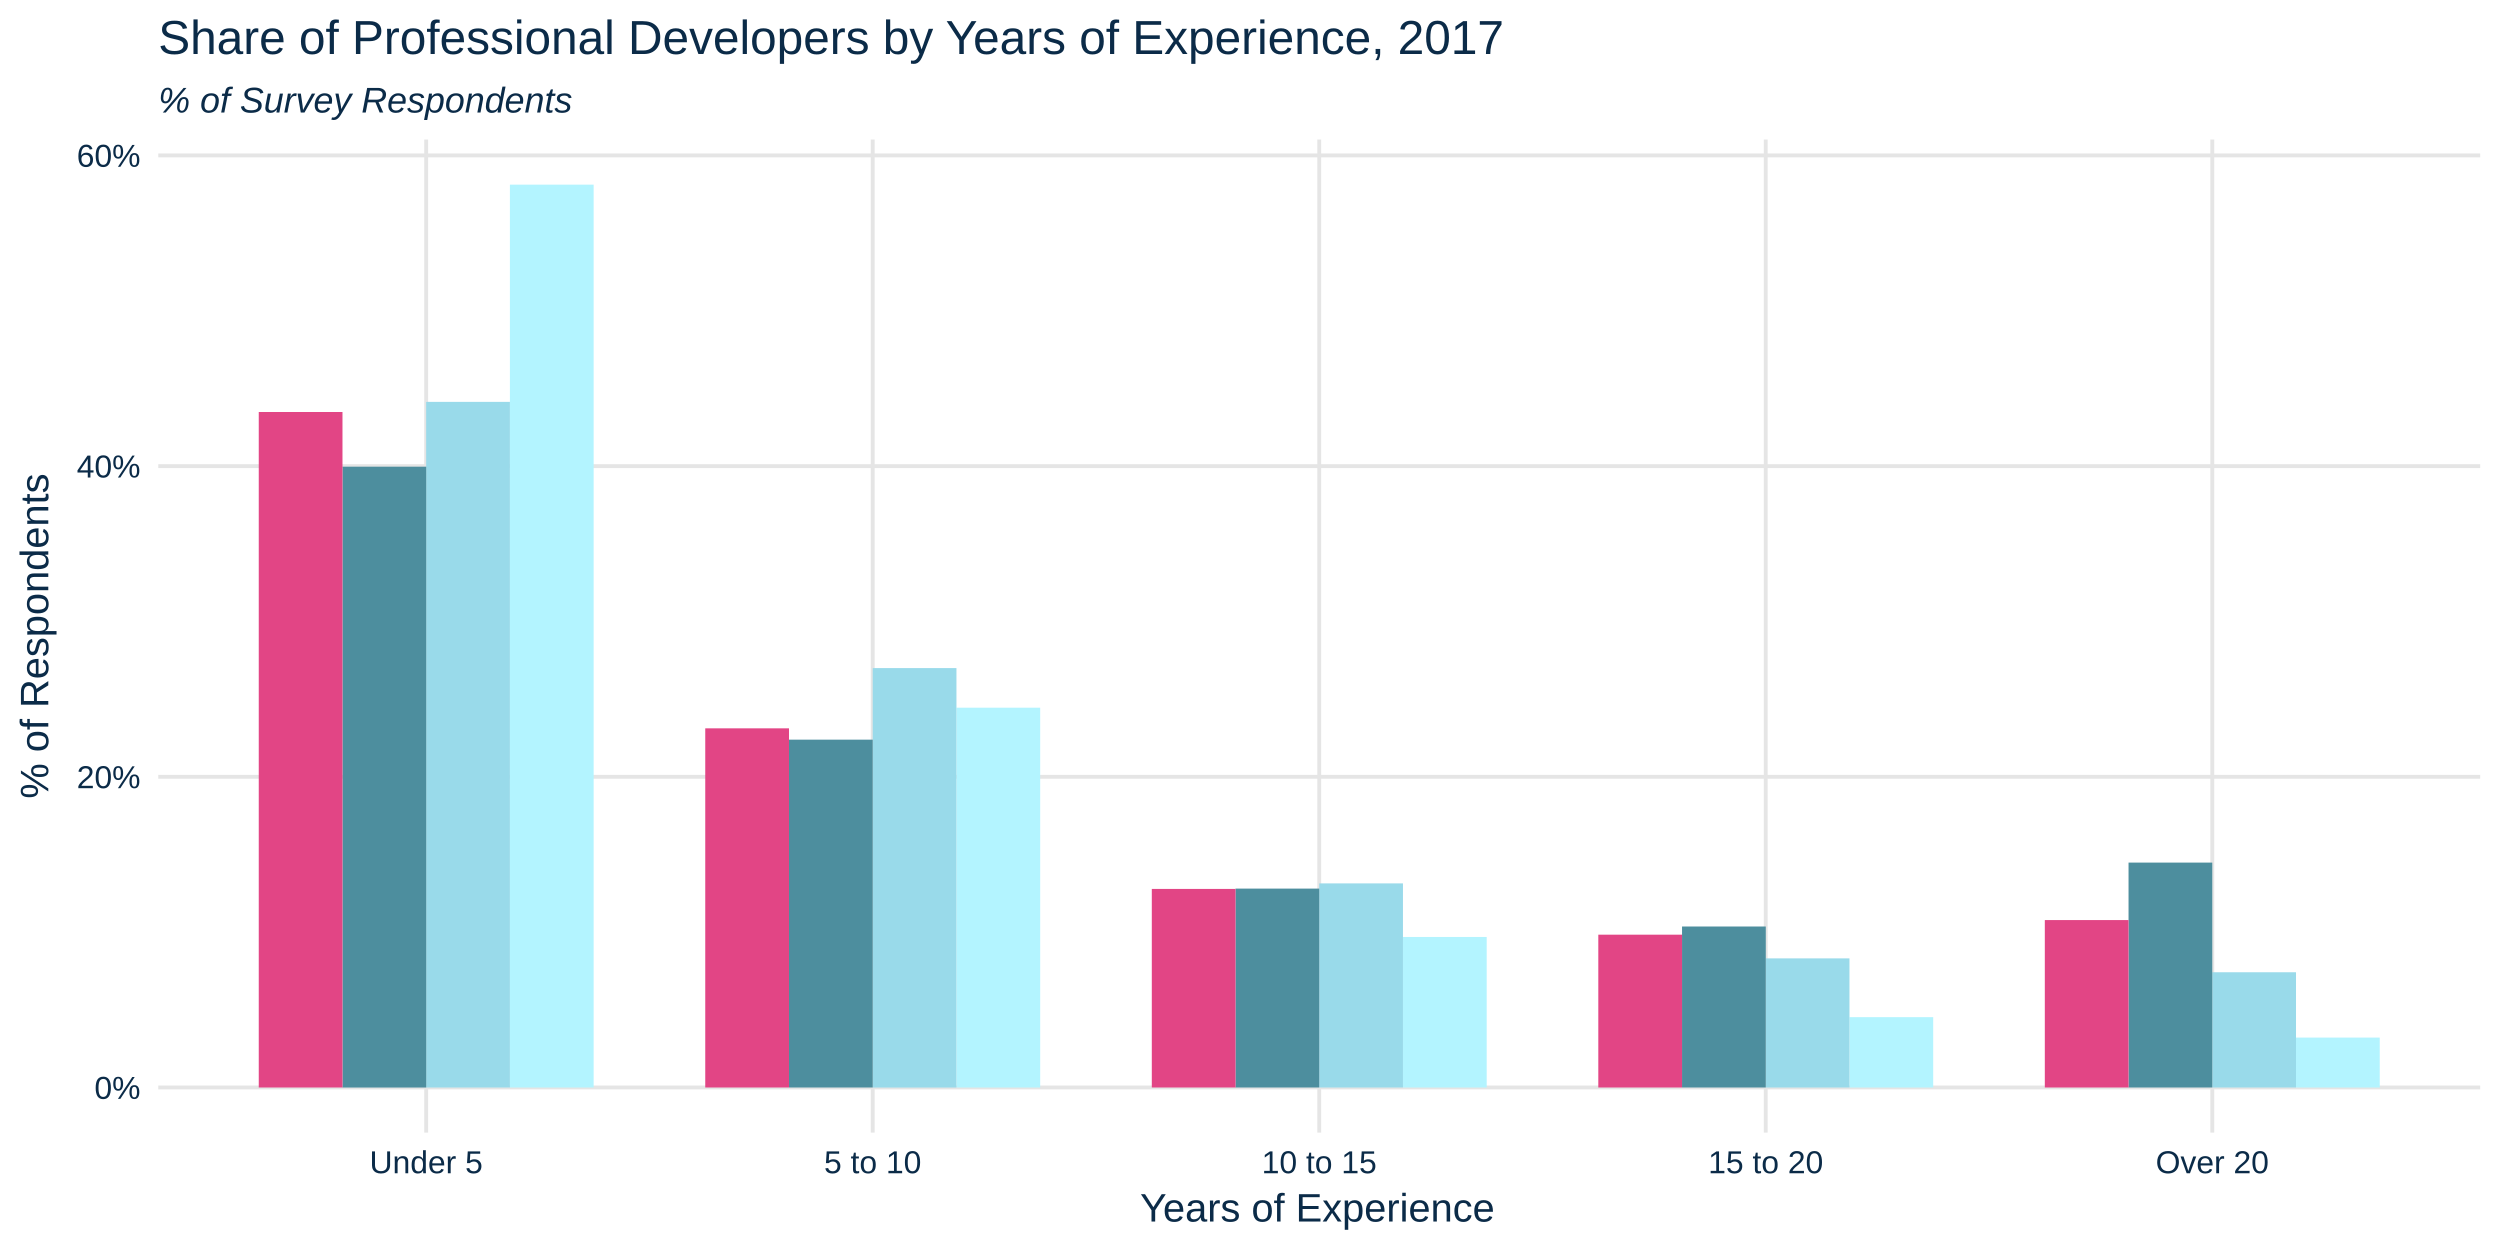
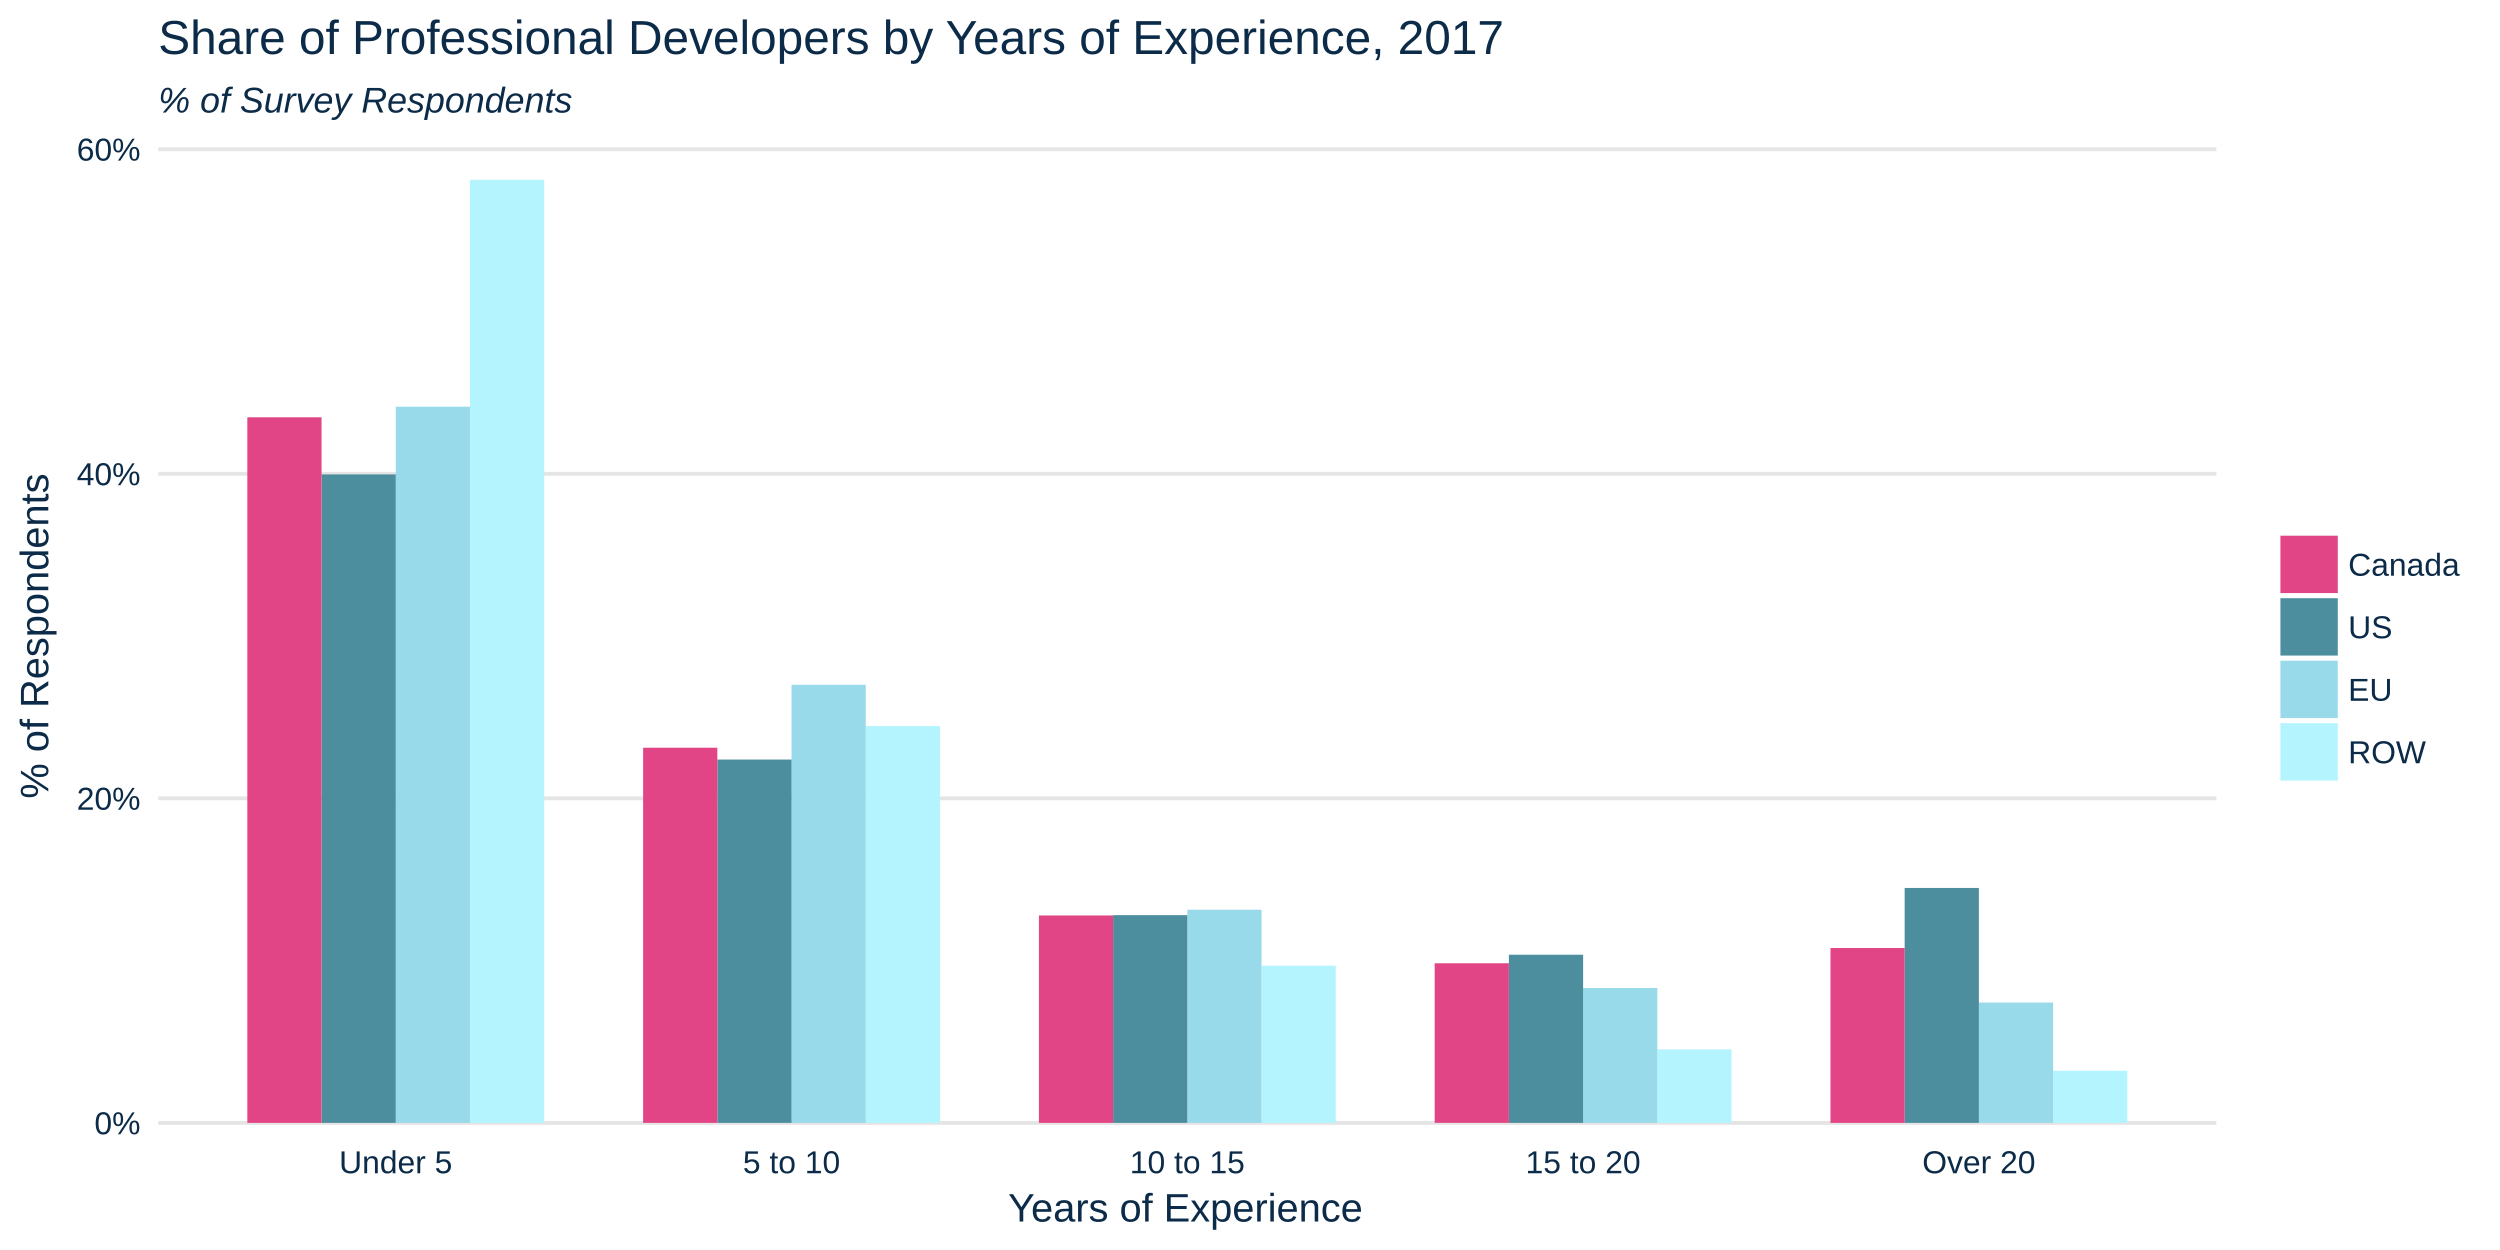
<svg xmlns="http://www.w3.org/2000/svg" viewBox="0 0 691.20 345.60">
  <defs>
    <style type="text/css">
    line, polyline, path, rect, circle {
      fill: none;
      stroke: #000000;
      stroke-linecap: round;
      stroke-linejoin: round;
      stroke-miterlimit: 10.00;
    }
  </style>
  </defs>
  <rect width="100%" height="100%" style="stroke: none; fill: #FFFFFF;" />
  <rect x="0.00" y="0.00" width="691.20" height="345.60" style="stroke-width: 1.07; stroke: #FFFFFF; fill: #FFFFFF;" />
  <defs>
-     <clipPath id="cpNDMuNzYyMXw2ODUuNzIxfDMxMy4xNTJ8MzguNTcyNQ==">
-       <rect x="43.76" y="38.57" width="641.96" height="274.58" />
+     <clipPath id="cpNDMuNzYyMXw2MTIuNzc4fDMxMy4xNTJ8MzguNTcyNQ==">
+       <rect x="43.76" y="38.57" width="569.02" height="274.58" />
    </clipPath>
  </defs>
-   <rect x="43.76" y="38.57" width="641.96" height="274.58" style="stroke-width: 1.07; stroke: none; fill: #FFFFFF;" clip-path="url(#cpNDMuNzYyMXw2ODUuNzIxfDMxMy4xNTJ8MzguNTcyNQ==)" />
-   <polyline points="43.76,300.67 685.72,300.67 " style="stroke-width: 1.07; stroke: #E5E5E5; stroke-linecap: butt;" clip-path="url(#cpNDMuNzYyMXw2ODUuNzIxfDMxMy4xNTJ8MzguNTcyNQ==)" />
-   <polyline points="43.76,214.77 685.72,214.77 " style="stroke-width: 1.07; stroke: #E5E5E5; stroke-linecap: butt;" clip-path="url(#cpNDMuNzYyMXw2ODUuNzIxfDMxMy4xNTJ8MzguNTcyNQ==)" />
-   <polyline points="43.76,128.87 685.72,128.87 " style="stroke-width: 1.07; stroke: #E5E5E5; stroke-linecap: butt;" clip-path="url(#cpNDMuNzYyMXw2ODUuNzIxfDMxMy4xNTJ8MzguNTcyNQ==)" />
-   <polyline points="43.76,42.97 685.72,42.97 " style="stroke-width: 1.07; stroke: #E5E5E5; stroke-linecap: butt;" clip-path="url(#cpNDMuNzYyMXw2ODUuNzIxfDMxMy4xNTJ8MzguNTcyNQ==)" />
-   <polyline points="117.83,313.15 117.83,38.57 " style="stroke-width: 1.07; stroke: #E5E5E5; stroke-linecap: butt;" clip-path="url(#cpNDMuNzYyMXw2ODUuNzIxfDMxMy4xNTJ8MzguNTcyNQ==)" />
-   <polyline points="241.29,313.15 241.29,38.57 " style="stroke-width: 1.07; stroke: #E5E5E5; stroke-linecap: butt;" clip-path="url(#cpNDMuNzYyMXw2ODUuNzIxfDMxMy4xNTJ8MzguNTcyNQ==)" />
-   <polyline points="364.74,313.15 364.74,38.57 " style="stroke-width: 1.07; stroke: #E5E5E5; stroke-linecap: butt;" clip-path="url(#cpNDMuNzYyMXw2ODUuNzIxfDMxMy4xNTJ8MzguNTcyNQ==)" />
-   <polyline points="488.19,313.15 488.19,38.57 " style="stroke-width: 1.07; stroke: #E5E5E5; stroke-linecap: butt;" clip-path="url(#cpNDMuNzYyMXw2ODUuNzIxfDMxMy4xNTJ8MzguNTcyNQ==)" />
-   <polyline points="611.65,313.15 611.65,38.57 " style="stroke-width: 1.07; stroke: #E5E5E5; stroke-linecap: butt;" clip-path="url(#cpNDMuNzYyMXw2ODUuNzIxfDMxMy4xNTJ8MzguNTcyNQ==)" />
-   <rect x="140.98" y="51.05" width="23.15" height="249.62" style="stroke-width: 1.07; stroke: none; stroke-linecap: butt; fill: #B3F4FF;" clip-path="url(#cpNDMuNzYyMXw2ODUuNzIxfDMxMy4xNTJ8MzguNTcyNQ==)" />
-   <rect x="117.83" y="111.11" width="23.15" height="189.56" style="stroke-width: 1.07; stroke: none; stroke-linecap: butt; fill: #99DAEA;" clip-path="url(#cpNDMuNzYyMXw2ODUuNzIxfDMxMy4xNTJ8MzguNTcyNQ==)" />
-   <rect x="94.69" y="129.03" width="23.15" height="171.65" style="stroke-width: 1.07; stroke: none; stroke-linecap: butt; fill: #4D8E9E;" clip-path="url(#cpNDMuNzYyMXw2ODUuNzIxfDMxMy4xNTJ8MzguNTcyNQ==)" />
-   <rect x="71.54" y="113.91" width="23.15" height="186.76" style="stroke-width: 1.07; stroke: none; stroke-linecap: butt; fill: #E24585;" clip-path="url(#cpNDMuNzYyMXw2ODUuNzIxfDMxMy4xNTJ8MzguNTcyNQ==)" />
-   <rect x="264.44" y="195.66" width="23.15" height="105.01" style="stroke-width: 1.07; stroke: none; stroke-linecap: butt; fill: #B3F4FF;" clip-path="url(#cpNDMuNzYyMXw2ODUuNzIxfDMxMy4xNTJ8MzguNTcyNQ==)" />
-   <rect x="241.29" y="184.71" width="23.15" height="115.97" style="stroke-width: 1.07; stroke: none; stroke-linecap: butt; fill: #99DAEA;" clip-path="url(#cpNDMuNzYyMXw2ODUuNzIxfDMxMy4xNTJ8MzguNTcyNQ==)" />
-   <rect x="218.14" y="204.50" width="23.15" height="96.17" style="stroke-width: 1.07; stroke: none; stroke-linecap: butt; fill: #4D8E9E;" clip-path="url(#cpNDMuNzYyMXw2ODUuNzIxfDMxMy4xNTJ8MzguNTcyNQ==)" />
-   <rect x="194.99" y="201.37" width="23.15" height="99.30" style="stroke-width: 1.07; stroke: none; stroke-linecap: butt; fill: #E24585;" clip-path="url(#cpNDMuNzYyMXw2ODUuNzIxfDMxMy4xNTJ8MzguNTcyNQ==)" />
-   <rect x="387.89" y="259.05" width="23.15" height="41.62" style="stroke-width: 1.07; stroke: none; stroke-linecap: butt; fill: #B3F4FF;" clip-path="url(#cpNDMuNzYyMXw2ODUuNzIxfDMxMy4xNTJ8MzguNTcyNQ==)" />
-   <rect x="364.74" y="244.24" width="23.15" height="56.43" style="stroke-width: 1.07; stroke: none; stroke-linecap: butt; fill: #99DAEA;" clip-path="url(#cpNDMuNzYyMXw2ODUuNzIxfDMxMy4xNTJ8MzguNTcyNQ==)" />
-   <rect x="341.59" y="245.68" width="23.15" height="54.99" style="stroke-width: 1.07; stroke: none; stroke-linecap: butt; fill: #4D8E9E;" clip-path="url(#cpNDMuNzYyMXw2ODUuNzIxfDMxMy4xNTJ8MzguNTcyNQ==)" />
-   <rect x="318.45" y="245.77" width="23.15" height="54.90" style="stroke-width: 1.07; stroke: none; stroke-linecap: butt; fill: #E24585;" clip-path="url(#cpNDMuNzYyMXw2ODUuNzIxfDMxMy4xNTJ8MzguNTcyNQ==)" />
-   <rect x="511.34" y="281.22" width="23.15" height="19.45" style="stroke-width: 1.07; stroke: none; stroke-linecap: butt; fill: #B3F4FF;" clip-path="url(#cpNDMuNzYyMXw2ODUuNzIxfDMxMy4xNTJ8MzguNTcyNQ==)" />
-   <rect x="488.19" y="264.97" width="23.15" height="35.70" style="stroke-width: 1.07; stroke: none; stroke-linecap: butt; fill: #99DAEA;" clip-path="url(#cpNDMuNzYyMXw2ODUuNzIxfDMxMy4xNTJ8MzguNTcyNQ==)" />
-   <rect x="465.05" y="256.16" width="23.15" height="44.51" style="stroke-width: 1.07; stroke: none; stroke-linecap: butt; fill: #4D8E9E;" clip-path="url(#cpNDMuNzYyMXw2ODUuNzIxfDMxMy4xNTJ8MzguNTcyNQ==)" />
-   <rect x="441.90" y="258.42" width="23.15" height="42.25" style="stroke-width: 1.07; stroke: none; stroke-linecap: butt; fill: #E24585;" clip-path="url(#cpNDMuNzYyMXw2ODUuNzIxfDMxMy4xNTJ8MzguNTcyNQ==)" />
-   <rect x="634.80" y="286.87" width="23.15" height="13.80" style="stroke-width: 1.07; stroke: none; stroke-linecap: butt; fill: #B3F4FF;" clip-path="url(#cpNDMuNzYyMXw2ODUuNzIxfDMxMy4xNTJ8MzguNTcyNQ==)" />
-   <rect x="611.65" y="268.81" width="23.15" height="31.86" style="stroke-width: 1.07; stroke: none; stroke-linecap: butt; fill: #99DAEA;" clip-path="url(#cpNDMuNzYyMXw2ODUuNzIxfDMxMy4xNTJ8MzguNTcyNQ==)" />
-   <rect x="588.50" y="238.49" width="23.15" height="62.18" style="stroke-width: 1.07; stroke: none; stroke-linecap: butt; fill: #4D8E9E;" clip-path="url(#cpNDMuNzYyMXw2ODUuNzIxfDMxMy4xNTJ8MzguNTcyNQ==)" />
-   <rect x="565.35" y="254.38" width="23.15" height="46.29" style="stroke-width: 1.07; stroke: none; stroke-linecap: butt; fill: #E24585;" clip-path="url(#cpNDMuNzYyMXw2ODUuNzIxfDMxMy4xNTJ8MzguNTcyNQ==)" />
+   <rect x="43.76" y="38.57" width="569.02" height="274.58" style="stroke-width: 1.07; stroke: none; fill: #FFFFFF;" clip-path="url(#cpNDMuNzYyMXw2MTIuNzc4fDMxMy4xNTJ8MzguNTcyNQ==)" />
+   <polyline points="43.76,310.46 612.78,310.46 " style="stroke-width: 1.07; stroke: #E5E5E5; stroke-linecap: butt;" clip-path="url(#cpNDMuNzYyMXw2MTIuNzc4fDMxMy4xNTJ8MzguNTcyNQ==)" />
+   <polyline points="43.76,220.73 612.78,220.73 " style="stroke-width: 1.07; stroke: #E5E5E5; stroke-linecap: butt;" clip-path="url(#cpNDMuNzYyMXw2MTIuNzc4fDMxMy4xNTJ8MzguNTcyNQ==)" />
+   <polyline points="43.76,131.00 612.78,131.00 " style="stroke-width: 1.07; stroke: #E5E5E5; stroke-linecap: butt;" clip-path="url(#cpNDMuNzYyMXw2MTIuNzc4fDMxMy4xNTJ8MzguNTcyNQ==)" />
+   <polyline points="43.76,41.26 612.78,41.26 " style="stroke-width: 1.07; stroke: #E5E5E5; stroke-linecap: butt;" clip-path="url(#cpNDMuNzYyMXw2MTIuNzc4fDMxMy4xNTJ8MzguNTcyNQ==)" />
+   <rect x="129.94" y="49.71" width="20.52" height="260.75" style="stroke-width: 1.07; stroke: none; stroke-linecap: butt; fill: #B3F4FF;" clip-path="url(#cpNDMuNzYyMXw2MTIuNzc4fDMxMy4xNTJ8MzguNTcyNQ==)" />
+   <rect x="109.42" y="112.45" width="20.52" height="198.01" style="stroke-width: 1.07; stroke: none; stroke-linecap: butt; fill: #99DAEA;" clip-path="url(#cpNDMuNzYyMXw2MTIuNzc4fDMxMy4xNTJ8MzguNTcyNQ==)" />
+   <rect x="88.90" y="131.16" width="20.52" height="179.30" style="stroke-width: 1.07; stroke: none; stroke-linecap: butt; fill: #4D8E9E;" clip-path="url(#cpNDMuNzYyMXw2MTIuNzc4fDMxMy4xNTJ8MzguNTcyNQ==)" />
+   <rect x="68.38" y="115.37" width="20.52" height="195.09" style="stroke-width: 1.07; stroke: none; stroke-linecap: butt; fill: #E24585;" clip-path="url(#cpNDMuNzYyMXw2MTIuNzc4fDMxMy4xNTJ8MzguNTcyNQ==)" />
+   <rect x="239.36" y="200.76" width="20.52" height="109.70" style="stroke-width: 1.07; stroke: none; stroke-linecap: butt; fill: #B3F4FF;" clip-path="url(#cpNDMuNzYyMXw2MTIuNzc4fDMxMy4xNTJ8MzguNTcyNQ==)" />
+   <rect x="218.84" y="189.32" width="20.52" height="121.14" style="stroke-width: 1.07; stroke: none; stroke-linecap: butt; fill: #99DAEA;" clip-path="url(#cpNDMuNzYyMXw2MTIuNzc4fDMxMy4xNTJ8MzguNTcyNQ==)" />
+   <rect x="198.33" y="210.00" width="20.52" height="100.46" style="stroke-width: 1.07; stroke: none; stroke-linecap: butt; fill: #4D8E9E;" clip-path="url(#cpNDMuNzYyMXw2MTIuNzc4fDMxMy4xNTJ8MzguNTcyNQ==)" />
+   <rect x="177.81" y="206.73" width="20.52" height="103.73" style="stroke-width: 1.07; stroke: none; stroke-linecap: butt; fill: #E24585;" clip-path="url(#cpNDMuNzYyMXw2MTIuNzc4fDMxMy4xNTJ8MzguNTcyNQ==)" />
+   <rect x="348.79" y="266.98" width="20.52" height="43.48" style="stroke-width: 1.07; stroke: none; stroke-linecap: butt; fill: #B3F4FF;" clip-path="url(#cpNDMuNzYyMXw2MTIuNzc4fDMxMy4xNTJ8MzguNTcyNQ==)" />
+   <rect x="328.27" y="251.52" width="20.52" height="58.94" style="stroke-width: 1.07; stroke: none; stroke-linecap: butt; fill: #99DAEA;" clip-path="url(#cpNDMuNzYyMXw2MTIuNzc4fDMxMy4xNTJ8MzguNTcyNQ==)" />
+   <rect x="307.75" y="253.02" width="20.52" height="57.44" style="stroke-width: 1.07; stroke: none; stroke-linecap: butt; fill: #4D8E9E;" clip-path="url(#cpNDMuNzYyMXw2MTIuNzc4fDMxMy4xNTJ8MzguNTcyNQ==)" />
+   <rect x="287.24" y="253.11" width="20.52" height="57.35" style="stroke-width: 1.07; stroke: none; stroke-linecap: butt; fill: #E24585;" clip-path="url(#cpNDMuNzYyMXw2MTIuNzc4fDMxMy4xNTJ8MzguNTcyNQ==)" />
+   <rect x="458.21" y="290.14" width="20.52" height="20.32" style="stroke-width: 1.07; stroke: none; stroke-linecap: butt; fill: #B3F4FF;" clip-path="url(#cpNDMuNzYyMXw2MTIuNzc4fDMxMy4xNTJ8MzguNTcyNQ==)" />
+   <rect x="437.70" y="273.17" width="20.52" height="37.29" style="stroke-width: 1.07; stroke: none; stroke-linecap: butt; fill: #99DAEA;" clip-path="url(#cpNDMuNzYyMXw2MTIuNzc4fDMxMy4xNTJ8MzguNTcyNQ==)" />
+   <rect x="417.18" y="263.96" width="20.52" height="46.50" style="stroke-width: 1.07; stroke: none; stroke-linecap: butt; fill: #4D8E9E;" clip-path="url(#cpNDMuNzYyMXw2MTIuNzc4fDMxMy4xNTJ8MzguNTcyNQ==)" />
+   <rect x="396.66" y="266.32" width="20.52" height="44.13" style="stroke-width: 1.07; stroke: none; stroke-linecap: butt; fill: #E24585;" clip-path="url(#cpNDMuNzYyMXw2MTIuNzc4fDMxMy4xNTJ8MzguNTcyNQ==)" />
+   <rect x="567.64" y="296.04" width="20.52" height="14.42" style="stroke-width: 1.07; stroke: none; stroke-linecap: butt; fill: #B3F4FF;" clip-path="url(#cpNDMuNzYyMXw2MTIuNzc4fDMxMy4xNTJ8MzguNTcyNQ==)" />
+   <rect x="547.12" y="277.18" width="20.52" height="33.28" style="stroke-width: 1.07; stroke: none; stroke-linecap: butt; fill: #99DAEA;" clip-path="url(#cpNDMuNzYyMXw2MTIuNzc4fDMxMy4xNTJ8MzguNTcyNQ==)" />
+   <rect x="526.60" y="245.50" width="20.52" height="64.96" style="stroke-width: 1.07; stroke: none; stroke-linecap: butt; fill: #4D8E9E;" clip-path="url(#cpNDMuNzYyMXw2MTIuNzc4fDMxMy4xNTJ8MzguNTcyNQ==)" />
+   <rect x="506.09" y="262.11" width="20.52" height="48.35" style="stroke-width: 1.07; stroke: none; stroke-linecap: butt; fill: #E24585;" clip-path="url(#cpNDMuNzYyMXw2MTIuNzc4fDMxMy4xNTJ8MzguNTcyNQ==)" />
  <defs>
    <clipPath id="cpMHw2OTEuMnwzNDUuNnww">
      <rect x="0.00" y="0.00" width="691.20" height="345.60" />
    </clipPath>
  </defs>
  <g clip-path="url(#cpMHw2OTEuMnwzNDUuNnww)">
-     <text x="26.11" y="303.82" style="font-size: 8.80px; fill: #0B2B48; font-family: Arial;" textLength="12.72px" lengthAdjust="spacingAndGlyphs">0%</text>
+     <text x="26.11" y="313.61" style="font-size: 8.80px; fill: #0B2B48; font-family: Arial;" textLength="12.72px" lengthAdjust="spacingAndGlyphs">0%</text>
  </g>
  <g clip-path="url(#cpMHw2OTEuMnwzNDUuNnww)">
-     <text x="21.22" y="217.92" style="font-size: 8.80px; fill: #0B2B48; font-family: Arial;" textLength="17.61px" lengthAdjust="spacingAndGlyphs">20%</text>
+     <text x="21.22" y="223.88" style="font-size: 8.80px; fill: #0B2B48; font-family: Arial;" textLength="17.61px" lengthAdjust="spacingAndGlyphs">20%</text>
  </g>
  <g clip-path="url(#cpMHw2OTEuMnwzNDUuNnww)">
-     <text x="21.22" y="132.02" style="font-size: 8.80px; fill: #0B2B48; font-family: Arial;" textLength="17.61px" lengthAdjust="spacingAndGlyphs">40%</text>
+     <text x="21.22" y="134.15" style="font-size: 8.80px; fill: #0B2B48; font-family: Arial;" textLength="17.61px" lengthAdjust="spacingAndGlyphs">40%</text>
  </g>
  <g clip-path="url(#cpMHw2OTEuMnwzNDUuNnww)">
-     <text x="21.22" y="46.12" style="font-size: 8.80px; fill: #0B2B48; font-family: Arial;" textLength="17.61px" lengthAdjust="spacingAndGlyphs">60%</text>
+     <text x="21.22" y="44.41" style="font-size: 8.80px; fill: #0B2B48; font-family: Arial;" textLength="17.61px" lengthAdjust="spacingAndGlyphs">60%</text>
  </g>
  <g clip-path="url(#cpMHw2OTEuMnwzNDUuNnww)">
-     <text x="102.18" y="324.38" style="font-size: 8.80px; fill: #0B2B48; font-family: Arial;" textLength="31.31px" lengthAdjust="spacingAndGlyphs">Under 5</text>
+     <text x="93.76" y="324.38" style="font-size: 8.80px; fill: #0B2B48; font-family: Arial;" textLength="31.31px" lengthAdjust="spacingAndGlyphs">Under 5</text>
  </g>
  <g clip-path="url(#cpMHw2OTEuMnwzNDUuNnww)">
-     <text x="227.83" y="324.38" style="font-size: 8.80px; fill: #0B2B48; font-family: Arial;" textLength="26.91px" lengthAdjust="spacingAndGlyphs">5 to 10</text>
+     <text x="205.39" y="324.38" style="font-size: 8.80px; fill: #0B2B48; font-family: Arial;" textLength="26.91px" lengthAdjust="spacingAndGlyphs">5 to 10</text>
  </g>
  <g clip-path="url(#cpMHw2OTEuMnwzNDUuNnww)">
-     <text x="348.84" y="324.38" style="font-size: 8.80px; fill: #0B2B48; font-family: Arial;" textLength="31.81px" lengthAdjust="spacingAndGlyphs">10 to 15</text>
+     <text x="312.37" y="324.38" style="font-size: 8.80px; fill: #0B2B48; font-family: Arial;" textLength="31.81px" lengthAdjust="spacingAndGlyphs">10 to 15</text>
  </g>
  <g clip-path="url(#cpMHw2OTEuMnwzNDUuNnww)">
-     <text x="472.29" y="324.38" style="font-size: 8.80px; fill: #0B2B48; font-family: Arial;" textLength="31.81px" lengthAdjust="spacingAndGlyphs">15 to 20</text>
+     <text x="421.79" y="324.38" style="font-size: 8.80px; fill: #0B2B48; font-family: Arial;" textLength="31.81px" lengthAdjust="spacingAndGlyphs">15 to 20</text>
  </g>
  <g clip-path="url(#cpMHw2OTEuMnwzNDUuNnww)">
-     <text x="596.00" y="324.38" style="font-size: 8.80px; fill: #0B2B48; font-family: Arial;" textLength="31.30px" lengthAdjust="spacingAndGlyphs">Over 20</text>
+     <text x="531.47" y="324.38" style="font-size: 8.80px; fill: #0B2B48; font-family: Arial;" textLength="31.30px" lengthAdjust="spacingAndGlyphs">Over 20</text>
  </g>
  <g clip-path="url(#cpMHw2OTEuMnwzNDUuNnww)">
-     <text x="315.21" y="337.74" style="font-size: 11.00px; fill: #0B2B48; font-family: Arial;" textLength="99.05px" lengthAdjust="spacingAndGlyphs">Years of Experience</text>
+     <text x="278.74" y="337.74" style="font-size: 11.00px; fill: #0B2B48; font-family: Arial;" textLength="99.05px" lengthAdjust="spacingAndGlyphs">Years of Experience</text>
  </g>
  <g clip-path="url(#cpMHw2OTEuMnwzNDUuNnww)">
    <text transform="translate(13.35,220.81) rotate(-90)" style="font-size: 11.00px; fill: #0B2B48; font-family: Arial;" textLength="89.89px" lengthAdjust="spacingAndGlyphs">% of Respondents</text>
+   </g>
+   <rect x="624.12" y="129.54" width="61.60" height="92.65" style="stroke-width: 1.07; stroke: none; fill: #FFFFFF;" clip-path="url(#cpMHw2OTEuMnwzNDUuNnww)" />
+   <rect x="629.79" y="147.40" width="17.28" height="17.28" style="stroke-width: 1.07; stroke: none; fill: #FFFFFF;" clip-path="url(#cpMHw2OTEuMnwzNDUuNnww)" />
+   <rect x="630.49" y="148.11" width="15.86" height="15.86" style="stroke-width: 1.07; stroke: none; stroke-linejoin: miter; fill: #E24585;" clip-path="url(#cpMHw2OTEuMnwzNDUuNnww)" />
+   <rect x="629.79" y="164.68" width="17.28" height="17.28" style="stroke-width: 1.07; stroke: none; fill: #FFFFFF;" clip-path="url(#cpMHw2OTEuMnwzNDUuNnww)" />
+   <rect x="630.49" y="165.39" width="15.86" height="15.86" style="stroke-width: 1.07; stroke: none; stroke-linejoin: miter; fill: #4D8E9E;" clip-path="url(#cpMHw2OTEuMnwzNDUuNnww)" />
+   <rect x="629.79" y="181.96" width="17.28" height="17.28" style="stroke-width: 1.07; stroke: none; fill: #FFFFFF;" clip-path="url(#cpMHw2OTEuMnwzNDUuNnww)" />
+   <rect x="630.49" y="182.67" width="15.86" height="15.86" style="stroke-width: 1.07; stroke: none; stroke-linejoin: miter; fill: #99DAEA;" clip-path="url(#cpMHw2OTEuMnwzNDUuNnww)" />
+   <rect x="629.79" y="199.24" width="17.28" height="17.28" style="stroke-width: 1.07; stroke: none; fill: #FFFFFF;" clip-path="url(#cpMHw2OTEuMnwzNDUuNnww)" />
+   <rect x="630.49" y="199.95" width="15.86" height="15.86" style="stroke-width: 1.07; stroke: none; stroke-linejoin: miter; fill: #B3F4FF;" clip-path="url(#cpMHw2OTEuMnwzNDUuNnww)" />
+   <g clip-path="url(#cpMHw2OTEuMnwzNDUuNnww)">
+     <text x="649.23" y="159.19" style="font-size: 8.80px; fill: #0B2B48; font-family: Arial;" textLength="30.83px" lengthAdjust="spacingAndGlyphs">Canada</text>
+   </g>
+   <g clip-path="url(#cpMHw2OTEuMnwzNDUuNnww)">
+     <text x="649.23" y="176.47" style="font-size: 8.80px; fill: #0B2B48; font-family: Arial;" textLength="12.22px" lengthAdjust="spacingAndGlyphs">US</text>
+   </g>
+   <g clip-path="url(#cpMHw2OTEuMnwzNDUuNnww)">
+     <text x="649.23" y="193.75" style="font-size: 8.80px; fill: #0B2B48; font-family: Arial;" textLength="12.22px" lengthAdjust="spacingAndGlyphs">EU</text>
+   </g>
+   <g clip-path="url(#cpMHw2OTEuMnwzNDUuNnww)">
+     <text x="649.23" y="211.03" style="font-size: 8.80px; fill: #0B2B48; font-family: Arial;" textLength="21.51px" lengthAdjust="spacingAndGlyphs">ROW</text>
  </g>
  <g clip-path="url(#cpMHw2OTEuMnwzNDUuNnww)">
    <text x="43.76" y="31.12" style="font-size: 9.90px; font-style: italic; fill: #0B2B48; font-family: Arial;" textLength="114.46px" lengthAdjust="spacingAndGlyphs">% of Survey Respondents</text>
  </g>
  <g clip-path="url(#cpMHw2OTEuMnwzNDUuNnww)">
    <text x="43.76" y="14.93" style="font-size: 13.20px; fill: #0B2B48; font-family: Arial;" textLength="373.48px" lengthAdjust="spacingAndGlyphs">Share of Professional Developers by Years of Experience, 2017</text>
  </g>
</svg>
